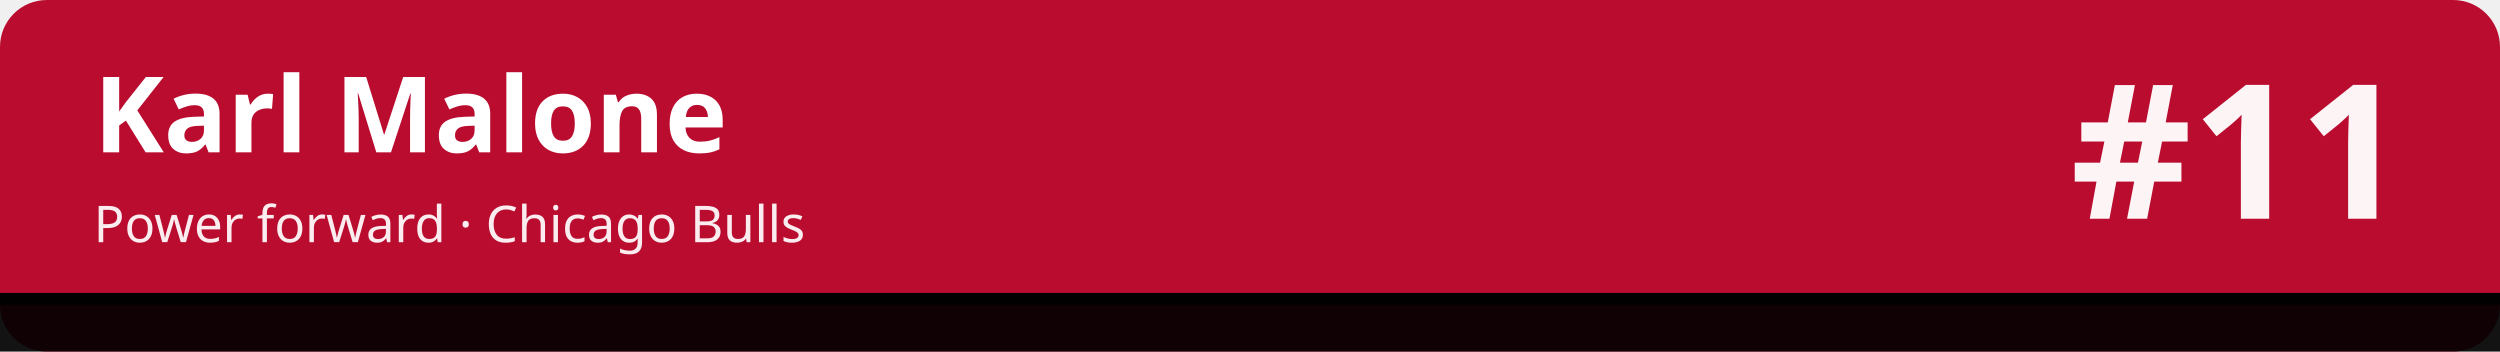
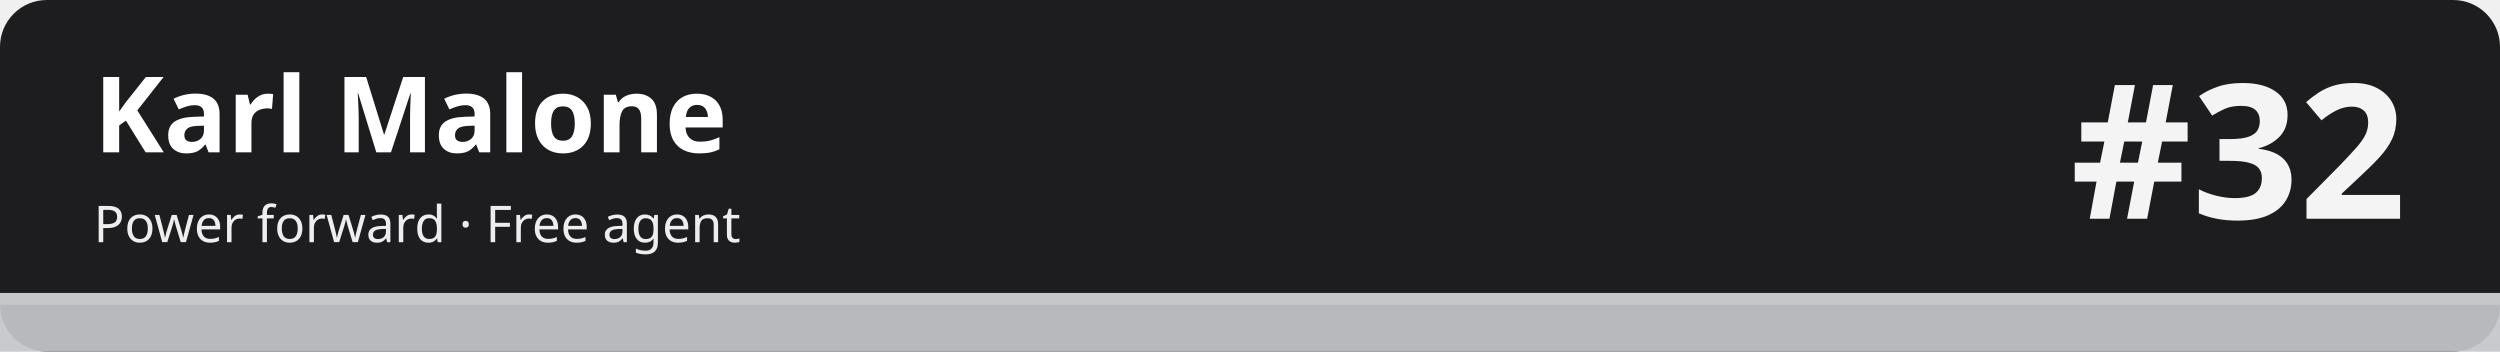
<svg xmlns="http://www.w3.org/2000/svg" width="1280" height="180" viewBox="0 0 1280 180" role="img" aria-labelledby="t d">
-   <rect width="1280" height="180" rx="24" fill="#ba0c2f" />
-   <rect x="0" y="150" width="1280" height="30" fill="#010101" fill-opacity=".92" />
-   <rect x="0" y="150" width="1280" height="6" fill="#010101" />
+   <rect width="1280" height="180" rx="24" fill="#1d1d1f" />
+   <rect x="0" y="150" width="1280" height="30" fill="#c5c7cb" fill-opacity=".92" />
+   <rect x="0" y="150" width="1280" height="6" fill="#c5c7cb" />
  <text x="48" y="78" font-family="sans-serif" font-size="54" font-weight="700" fill="#ffffff">Karl Malone</text>
-   <text x="48" y="124" font-family="sans-serif" font-size="26" fill="#ffffff" fill-opacity=".92">Power forward · Chicago Bulls</text>
-   <text x="1232" y="112" font-family="sans-serif" font-size="96" font-weight="800" fill="#ffffff" fill-opacity=".95" text-anchor="end">#11</text>
+   <text x="48" y="124" font-family="sans-serif" font-size="26" fill="#ffffff" fill-opacity=".92">Power forward · Free agent</text>
+   <text x="1232" y="112" font-family="sans-serif" font-size="96" font-weight="800" fill="#ffffff" fill-opacity=".95" text-anchor="end">#32</text>
</svg>
